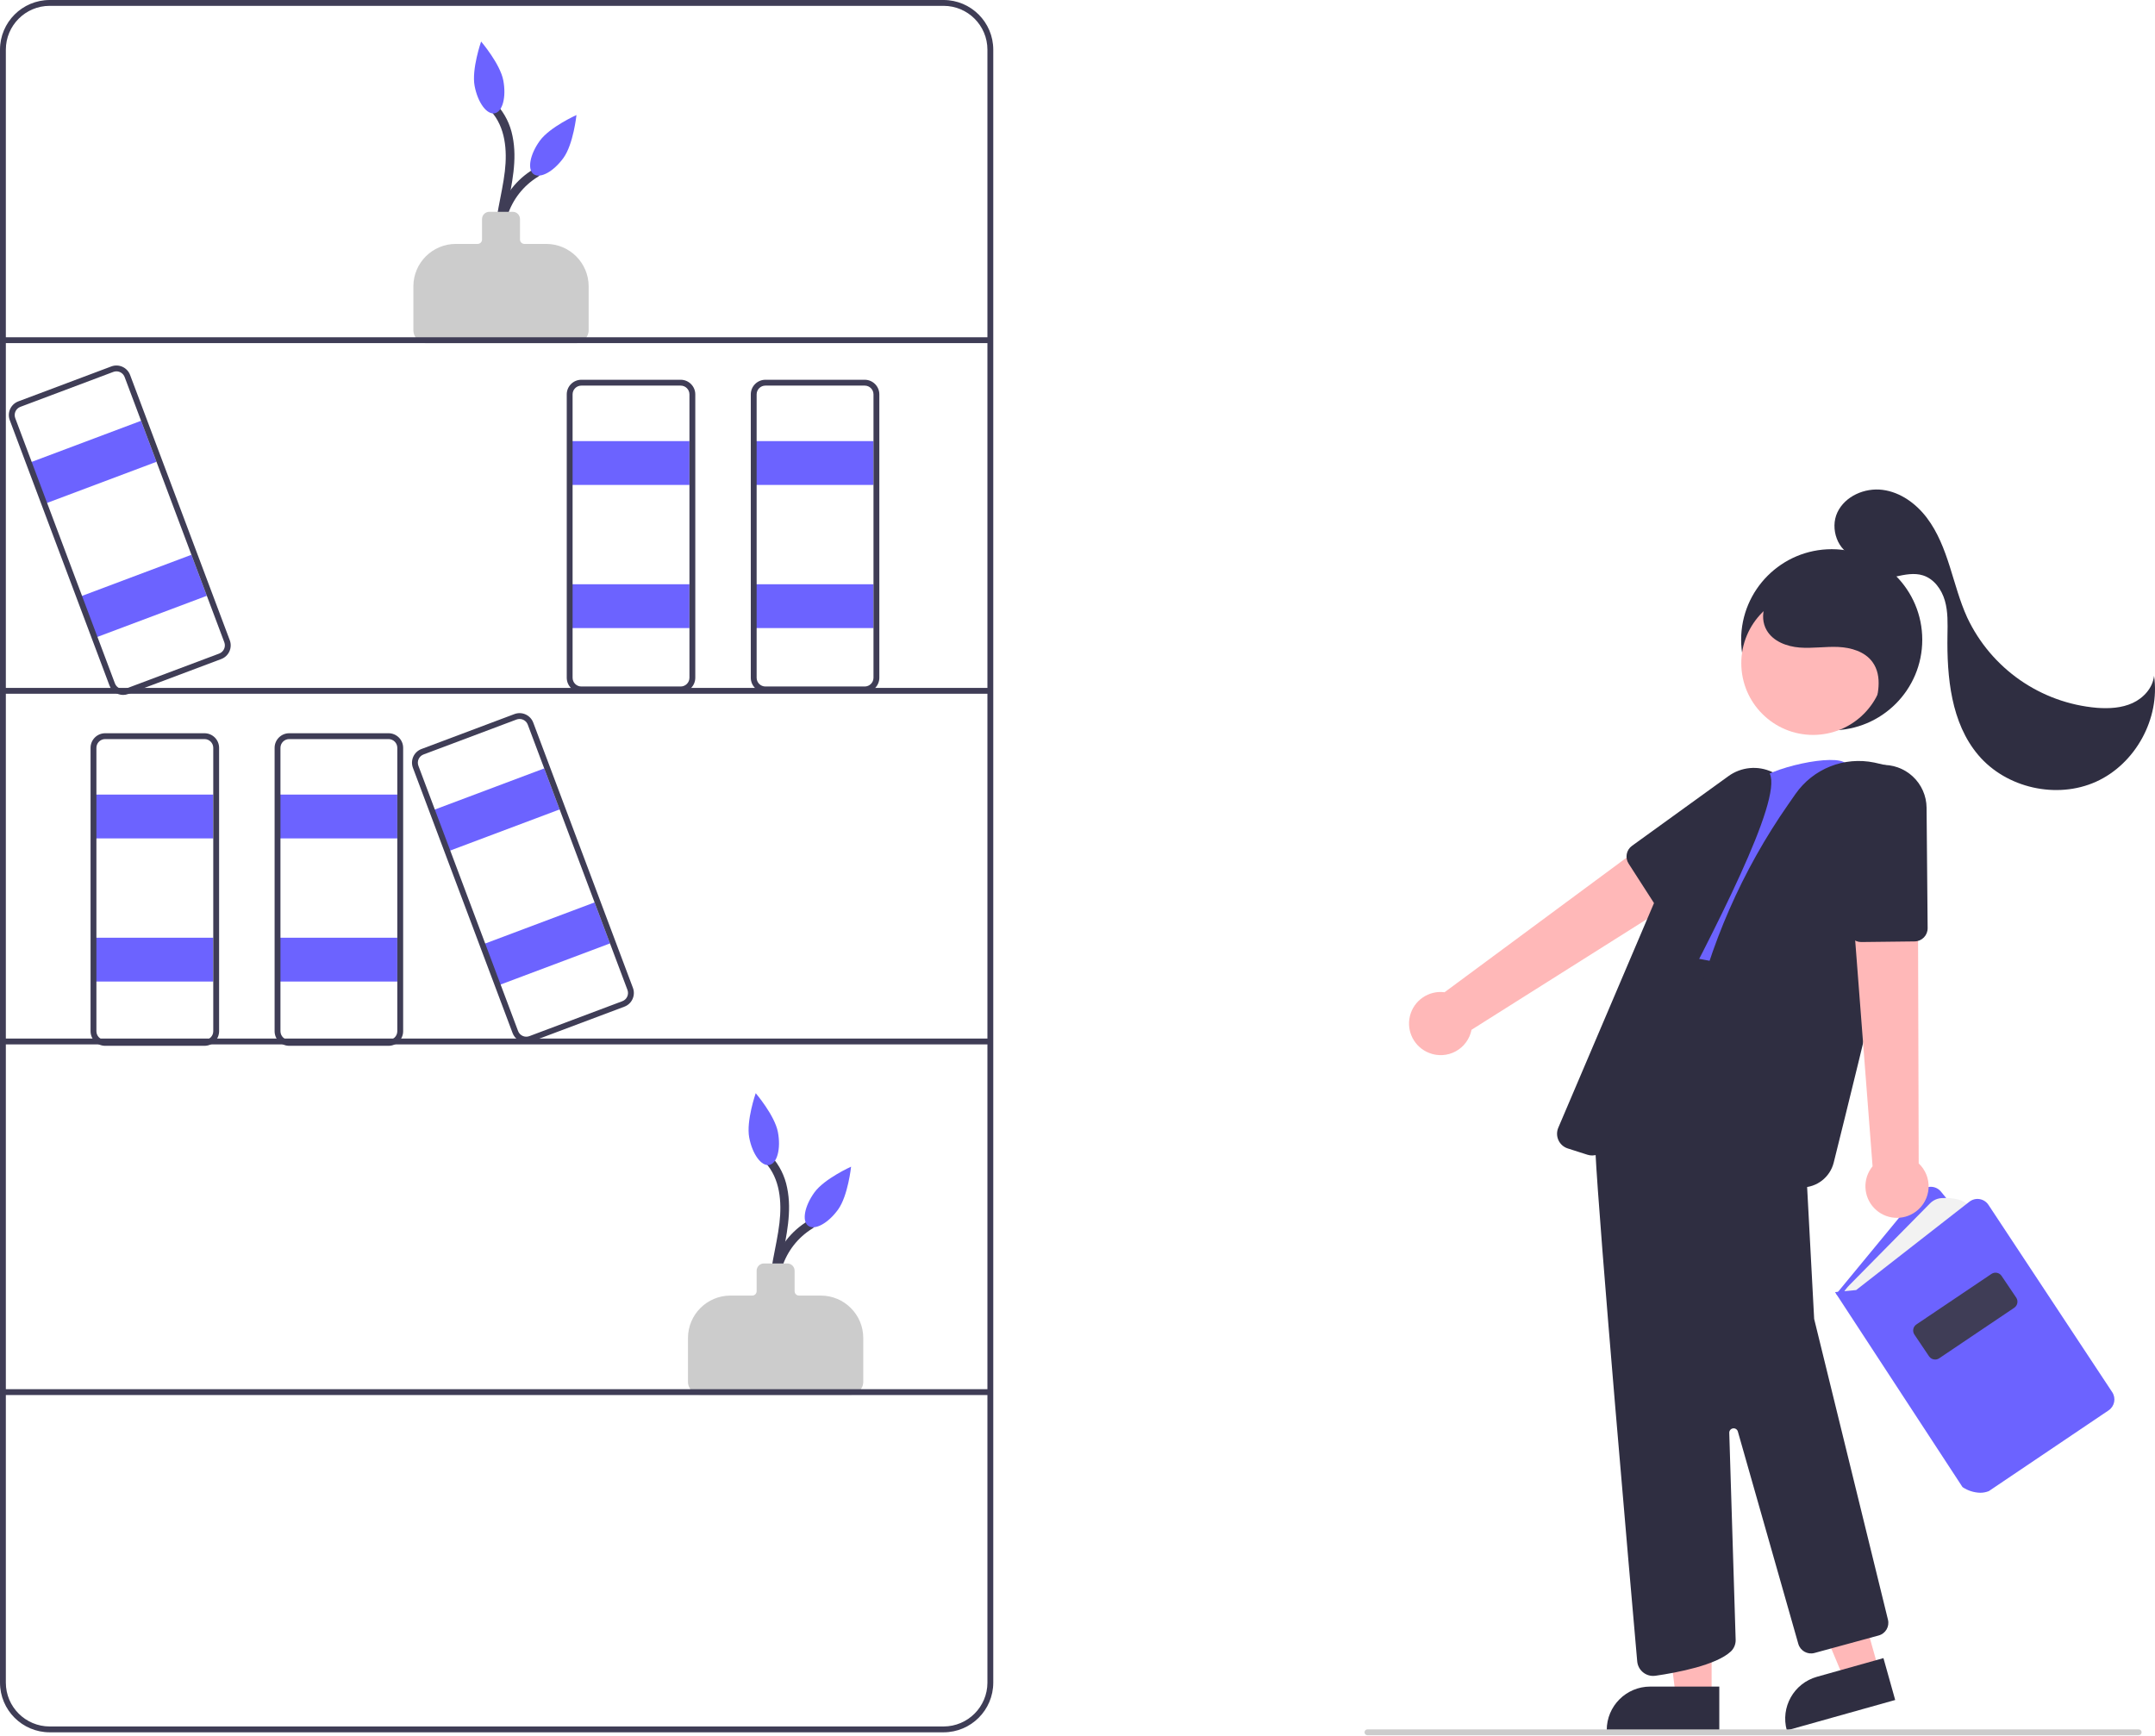
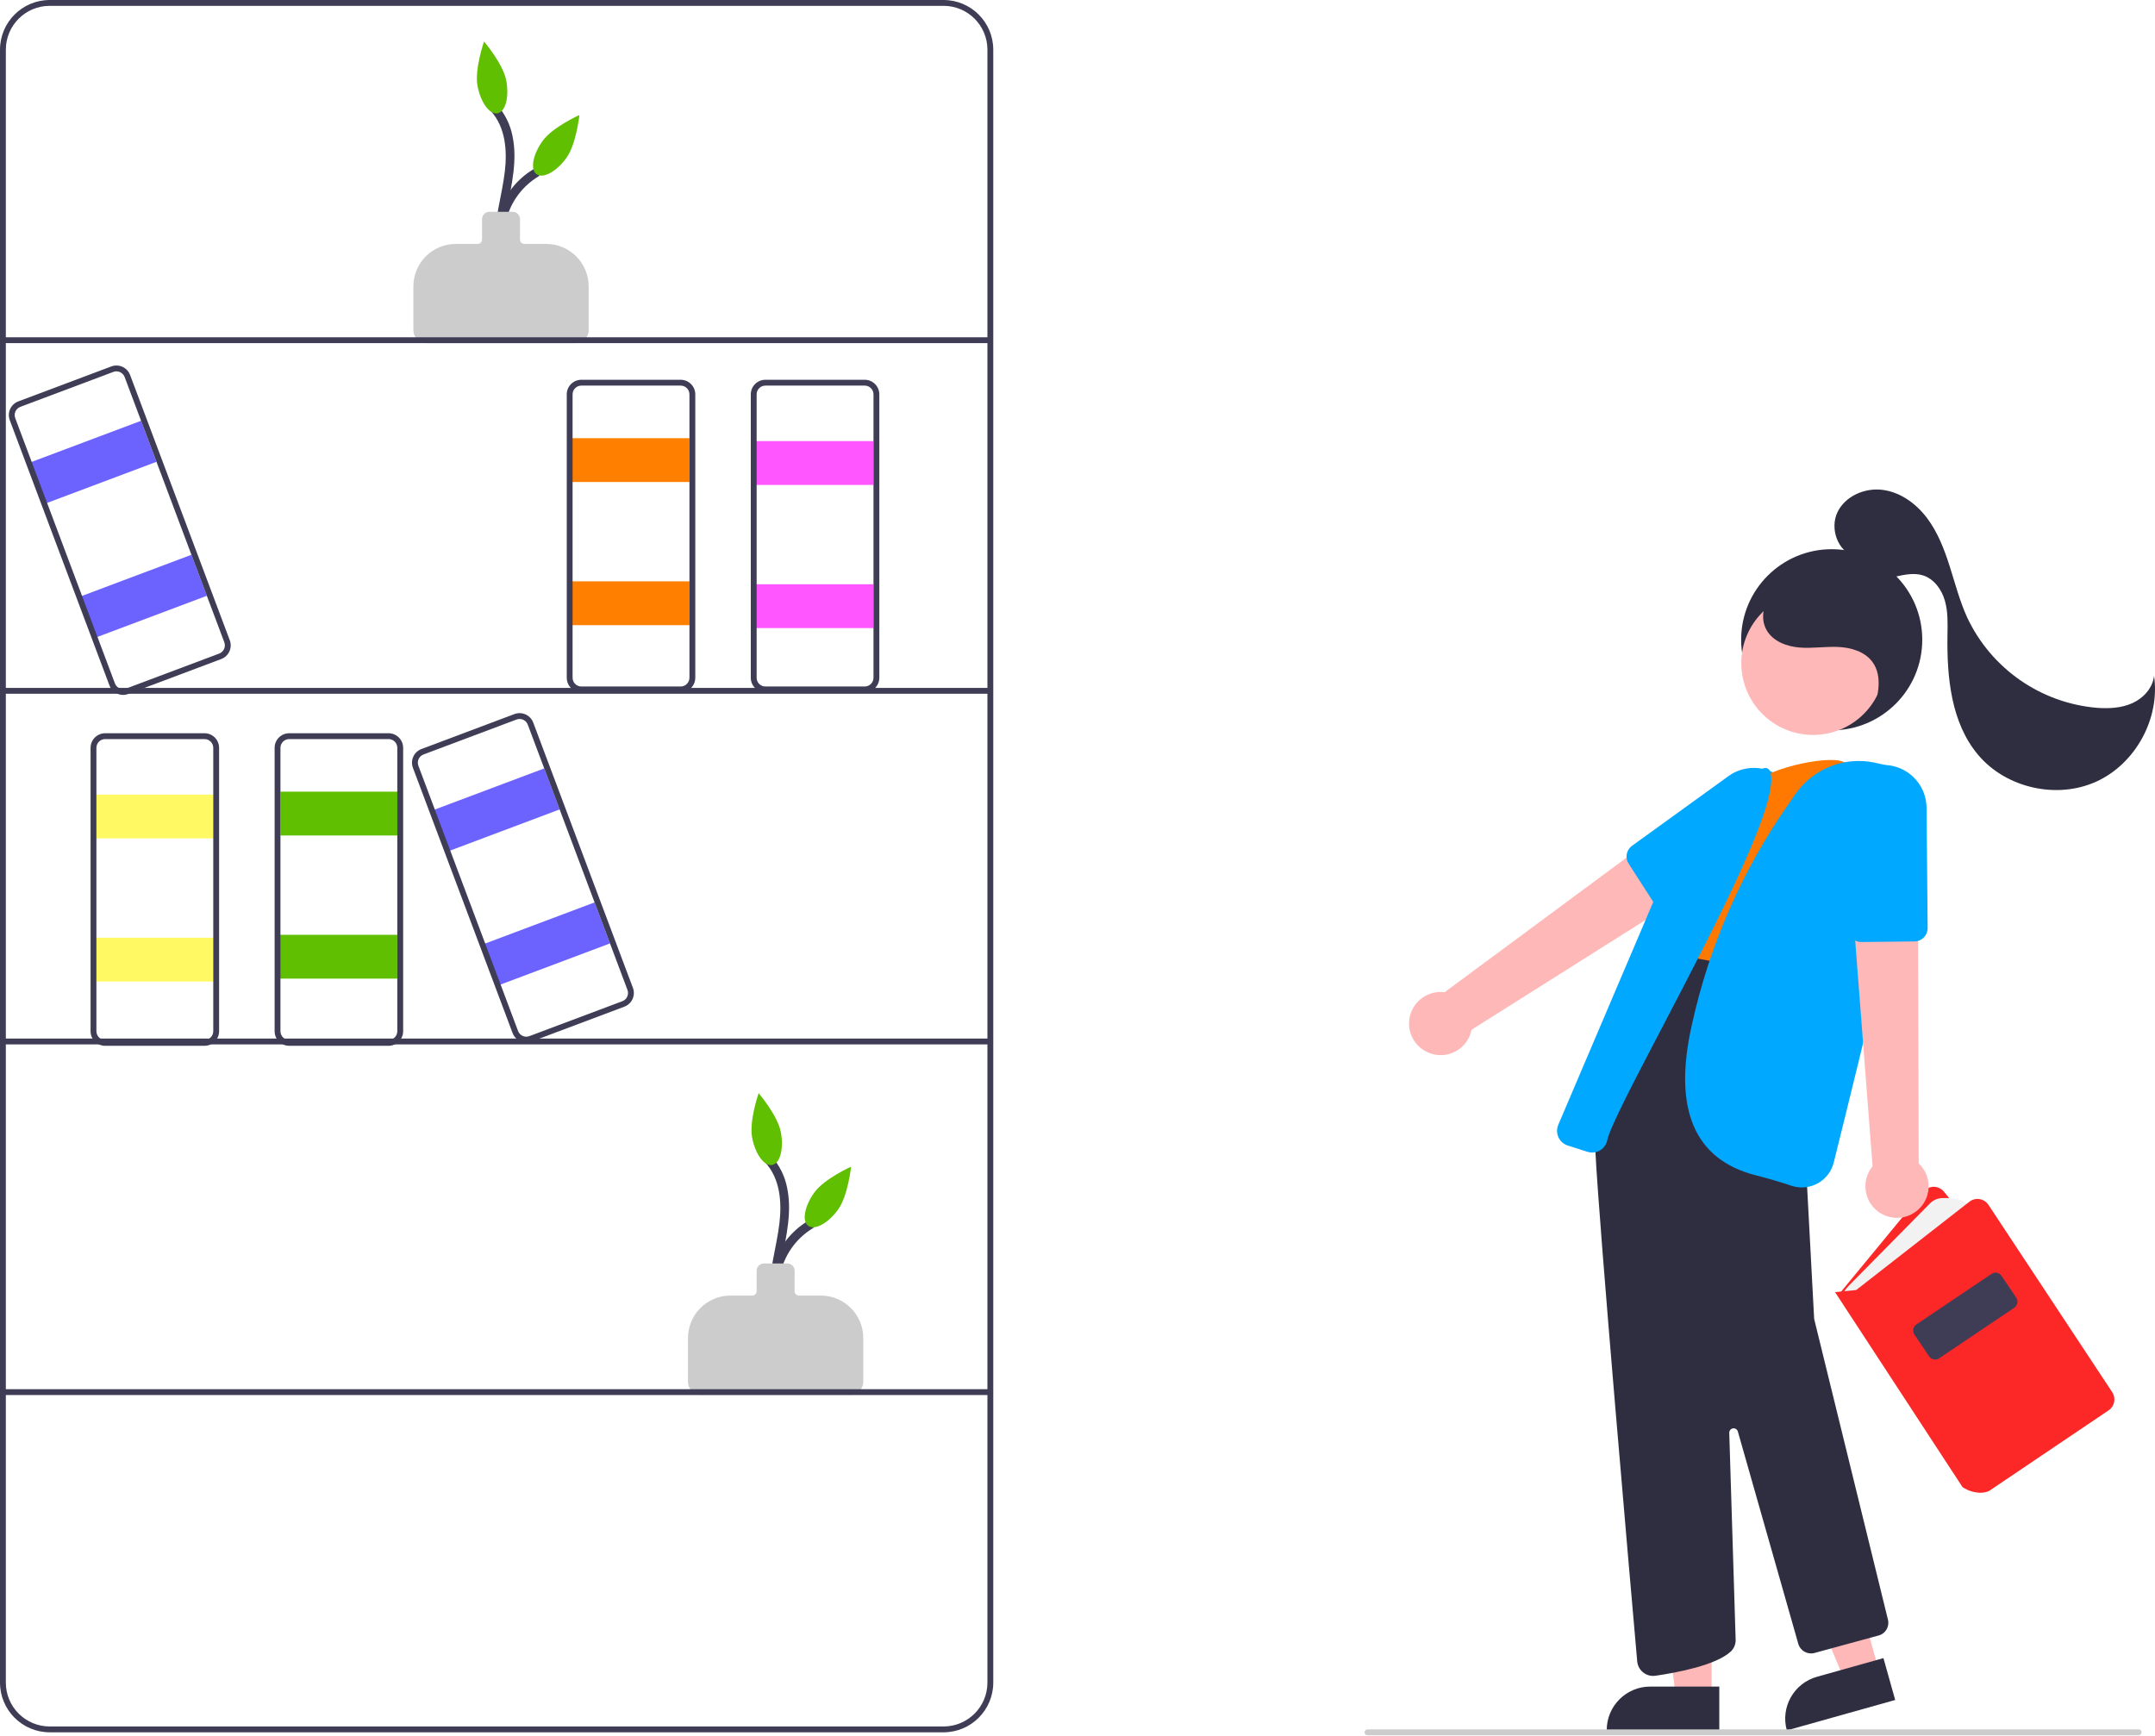
- <svg xmlns="http://www.w3.org/2000/svg" id="a53c9c1f-c8ff-4f29-808e-e460db4e56d6" data-name="Layer 1" width="737.666" height="594" viewBox="0 0 737.666 594">
-   <path d="M499.593,603.574a24.3,24.3,0,0,1,9.743-30.085c1.647-1.002.141-3.597-1.514-2.59A27.008,27.008,0,0,0,497.003,605.088c.757,1.77,3.342.243,2.59-1.514Z" transform="translate(-231.1672 -153)" fill="#3f3d56" />
-   <path d="M500.452,607.609c-4.046-7.168-3.094-15.747-1.639-23.499,1.519-8.092,3.511-16.309,1.788-24.539a22.527,22.527,0,0,0-5.353-10.734c-1.311-1.423-3.428.702-2.121,2.121,5.089,5.527,5.679,13.545,4.853,20.665-.974,8.399-3.733,16.583-3.39,25.117a27.202,27.202,0,0,0,3.272,12.382,1.501,1.501,0,0,0,2.59-1.514Z" transform="translate(-231.1672 -153)" fill="#3f3d56" />
-   <path d="M522.167,630.5h-51a4.505,4.505,0,0,1-4.5-4.5V611.02A14.536,14.536,0,0,1,481.187,596.5h7.48a1.502,1.502,0,0,0,1.5-1.5v-7a2.503,2.503,0,0,1,2.5-2.5h8a2.503,2.503,0,0,1,2.5,2.5v7a1.502,1.502,0,0,0,1.5,1.5h7.48a14.536,14.536,0,0,1,14.52,14.52V626A4.505,4.505,0,0,1,522.167,630.5Z" transform="translate(-231.1672 -153)" fill="#ccc" />
-   <path d="M497.451,540.54c1.074,5.699-.256,10.733-2.969,11.244s-5.784-3.694-6.858-9.393,2.229-15.175,2.229-15.175S496.377,534.841,497.451,540.54Z" transform="translate(-231.1672 -153)" fill="#6c63ff" />
-   <path d="M518.045,567.052c-3.4,4.697-7.97,7.193-10.207,5.573s-1.294-6.74,2.107-11.437,12.553-8.814,12.553-8.814S521.445,562.355,518.045,567.052Z" transform="translate(-231.1672 -153)" fill="#6c63ff" />
-   <path d="M405.593,243.574a24.3,24.3,0,0,1,9.743-30.085c1.647-1.002.141-3.597-1.514-2.59A27.008,27.008,0,0,0,403.003,245.088c.757,1.77,3.342.243,2.59-1.514Z" transform="translate(-231.1672 -153)" fill="#3f3d56" />
-   <path d="M406.452,247.609c-4.046-7.168-3.094-15.747-1.639-23.499,1.519-8.092,3.511-16.309,1.788-24.539a22.527,22.527,0,0,0-5.353-10.734c-1.311-1.423-3.428.702-2.121,2.121,5.089,5.527,5.679,13.545,4.853,20.665-.974,8.399-3.733,16.583-3.39,25.117a27.202,27.202,0,0,0,3.272,12.382,1.501,1.501,0,0,0,2.59-1.514Z" transform="translate(-231.1672 -153)" fill="#3f3d56" />
-   <path d="M428.167,270.5h-51a4.505,4.505,0,0,1-4.5-4.5V251.02A14.536,14.536,0,0,1,387.187,236.5h7.48a1.502,1.502,0,0,0,1.5-1.5v-7a2.503,2.503,0,0,1,2.5-2.5h8a2.503,2.503,0,0,1,2.5,2.5v7a1.502,1.502,0,0,0,1.5,1.5h7.48a14.536,14.536,0,0,1,14.52,14.52V266A4.505,4.505,0,0,1,428.167,270.5Z" transform="translate(-231.1672 -153)" fill="#ccc" />
-   <path d="M403.451,180.54c1.074,5.699-.256,10.733-2.969,11.244s-5.784-3.694-6.858-9.393,2.229-15.175,2.229-15.175S402.377,174.841,403.451,180.54Z" transform="translate(-231.1672 -153)" fill="#6c63ff" />
-   <path d="M424.045,207.052c-3.4,4.697-7.97,7.193-10.207,5.573s-1.294-6.74,2.107-11.437,12.553-8.814,12.553-8.814S427.445,202.355,424.045,207.052Z" transform="translate(-231.1672 -153)" fill="#6c63ff" />
-   <rect x="32" y="272" width="41" height="15" fill="#6c63ff" />
-   <rect x="32" y="321" width="41" height="15" fill="#6c63ff" />
-   <path d="M554.167,746h-306a17.019,17.019,0,0,1-17-17V170a17.019,17.019,0,0,1,17-17h306a17.019,17.019,0,0,1,17,17V729A17.019,17.019,0,0,1,554.167,746Zm-306-591a15.017,15.017,0,0,0-15,15V729a15.017,15.017,0,0,0,15,15h306a15.017,15.017,0,0,0,15-15V170a15.017,15.017,0,0,0-15-15Z" transform="translate(-231.1672 -153)" fill="#3f3d56" />
-   <rect x="1" y="115.453" width="338" height="2" fill="#3f3d56" />
-   <rect x="1" y="235.484" width="338" height="2" fill="#3f3d56" />
-   <rect x="1" y="355.516" width="338" height="2" fill="#3f3d56" />
-   <rect x="1" y="475.547" width="338" height="2" fill="#3f3d56" />
-   <path d="M301.167,511h-34a5.006,5.006,0,0,1-5-5V409a5.006,5.006,0,0,1,5-5h34a5.006,5.006,0,0,1,5,5v97A5.006,5.006,0,0,1,301.167,511Zm-34-105a3.003,3.003,0,0,0-3,3v97a3.003,3.003,0,0,0,3,3h34a3.003,3.003,0,0,0,3-3V409a3.003,3.003,0,0,0-3-3Z" transform="translate(-231.1672 -153)" fill="#3f3d56" />
-   <rect x="95" y="272" width="41" height="15" fill="#6c63ff" />
-   <rect x="95" y="321" width="41" height="15" fill="#6c63ff" />
-   <path d="M364.167,511h-34a5.006,5.006,0,0,1-5-5V409a5.006,5.006,0,0,1,5-5h34a5.006,5.006,0,0,1,5,5v97A5.006,5.006,0,0,1,364.167,511Zm-34-105a3.003,3.003,0,0,0-3,3v97a3.003,3.003,0,0,0,3,3h34a3.003,3.003,0,0,0,3-3V409a3.003,3.003,0,0,0-3-3Z" transform="translate(-231.1672 -153)" fill="#3f3d56" />
-   <rect x="195" y="151" width="41" height="15" fill="#6c63ff" />
-   <rect x="195" y="200" width="41" height="15" fill="#6c63ff" />
-   <path d="M464.167,390h-34a5.006,5.006,0,0,1-5-5V288a5.006,5.006,0,0,1,5-5h34a5.006,5.006,0,0,1,5,5v97A5.006,5.006,0,0,1,464.167,390Zm-34-105a3.003,3.003,0,0,0-3,3v97a3.003,3.003,0,0,0,3,3h34a3.003,3.003,0,0,0,3-3V288a3.003,3.003,0,0,0-3-3Z" transform="translate(-231.1672 -153)" fill="#3f3d56" />
-   <rect x="258" y="151" width="41" height="15" fill="#6c63ff" />
-   <rect x="258" y="200" width="41" height="15" fill="#6c63ff" />
-   <path d="M527.167,390h-34a5.006,5.006,0,0,1-5-5V288a5.006,5.006,0,0,1,5-5h34a5.006,5.006,0,0,1,5,5v97A5.006,5.006,0,0,1,527.167,390Zm-34-105a3.003,3.003,0,0,0-3,3v97a3.003,3.003,0,0,0,3,3h34a3.003,3.003,0,0,0,3-3V288a3.003,3.003,0,0,0-3-3Z" transform="translate(-231.1672 -153)" fill="#3f3d56" />
-   <rect x="380.405" y="422.774" width="41" height="15" transform="translate(-356.897 15.51816) rotate(-20.59468)" fill="#6c63ff" />
-   <rect x="397.641" y="468.642" width="41" height="15" transform="translate(-371.9299 24.51236) rotate(-20.59468)" fill="#6c63ff" />
-   <path d="M411.311,509.883a5.009,5.009,0,0,1-4.678-3.244L372.513,415.838a5.006,5.006,0,0,1,2.922-6.439l31.827-11.959a4.999,4.999,0,0,1,6.439,2.922l34.12,90.801a5.006,5.006,0,0,1-2.922,6.439h-0l-31.827,11.959A4.996,4.996,0,0,1,411.311,509.883Zm-2.289-110.765a3.006,3.006,0,0,0-1.057.193L376.138,411.271a3.004,3.004,0,0,0-1.753,3.864l34.12,90.801a3,3,0,0,0,3.864,1.753L444.196,495.729a3.004,3.004,0,0,0,1.753-3.864l-34.12-90.801a3.006,3.006,0,0,0-2.807-1.946Z" transform="translate(-231.1672 -153)" fill="#3f3d56" />
-   <rect x="242.405" y="303.774" width="41" height="15" transform="translate(-323.8574 -40.62902) rotate(-20.59468)" fill="#6c63ff" />
-   <rect x="259.641" y="349.642" width="41" height="15" transform="translate(-338.8904 -31.63483) rotate(-20.59468)" fill="#6c63ff" />
-   <path d="M273.311,390.883a5.009,5.009,0,0,1-4.678-3.244L234.513,296.838a5.006,5.006,0,0,1,2.922-6.439l31.827-11.959a4.999,4.999,0,0,1,6.439,2.922l34.12,90.801a5.006,5.006,0,0,1-2.922,6.439h-0l-31.827,11.959A4.996,4.996,0,0,1,273.311,390.883Zm-2.289-110.765a3.006,3.006,0,0,0-1.057.193L238.138,292.271a3.004,3.004,0,0,0-1.753,3.864l34.12,90.801a3,3,0,0,0,3.864,1.753L306.196,376.729a3.004,3.004,0,0,0,1.753-3.864l-34.12-90.801a3.006,3.006,0,0,0-2.807-1.946Z" transform="translate(-231.1672 -153)" fill="#3f3d56" />
-   <circle cx="627" cy="219" r="31" fill="#2f2e41" />
-   <path d="M720.448,513.471a10.743,10.743,0,0,0,14.424-7.956l85.237-53.778-15.514-17.467-78.943,58.391a10.801,10.801,0,0,0-5.203,20.811Z" transform="translate(-231.1672 -153)" fill="#ffb8b8" />
-   <path d="M802.313,466.034a4.504,4.504,0,0,1-3.793-2.063l-9.871-15.339a4.501,4.501,0,0,1,1.148-6.082l33.03-23.873a14.789,14.789,0,1,1,16.63,24.445l-34.729,22.205A4.466,4.466,0,0,1,802.313,466.034Z" transform="translate(-231.1672 -153)" fill="#2f2e41" />
-   <polygon points="585.894 580.85 573.635 580.849 567.802 533.561 585.897 533.562 585.894 580.85" fill="#ffb8b8" />
-   <path d="M564.877,577.346h23.644a0,0,0,0,1,0,0v14.887a0,0,0,0,1,0,0H549.991a0,0,0,0,1,0,0v0A14.887,14.887,0,0,1,564.877,577.346Z" fill="#2f2e41" />
-   <polygon points="643.128 571.684 631.324 574.998 612.926 531.047 630.347 526.156 643.128 571.684" fill="#ffb8b8" />
-   <path d="M854.962,725.532h23.644a0,0,0,0,1,0,0v14.887a0,0,0,0,1,0,0H840.076a0,0,0,0,1,0,0v0A14.887,14.887,0,0,1,854.962,725.532Z" transform="translate(-397.2878 106.5326) rotate(-15.68037)" fill="#2f2e41" />
-   <path d="M907.327,652.113l-47.596-56.171,28.881-35.044a4.5,4.5,0,0,1,6.961.021l43.702,53.634Z" transform="translate(-231.1672 -153)" fill="#6c63ff" />
-   <path d="M861.651,596.36h0a15.942,15.942,0,0,1,2.586-3.453l27.567-27.948a6.134,6.134,0,0,1,4.076-1.83c3.15-.149,8.316.17,9.756,3.625l-37.218,30.451Z" transform="translate(-231.1672 -153)" fill="#f2f2f2" />
-   <path d="M908.981,663.999a11.431,11.431,0,0,1-5.958-1.887l-.132-.136-43.592-66.669,7.233-.699,38.767-30.238a4.5,4.5,0,0,1,6.522,1.067l42.376,64.138a4.513,4.513,0,0,1-1.238,6.211l-41.006,27.65A7.949,7.949,0,0,1,908.981,663.999Z" transform="translate(-231.1672 -153)" fill="#6c63ff" />
-   <path d="M893.564,618.394a2.499,2.499,0,0,1-2.077-1.103l-5.008-7.438a2.504,2.504,0,0,1,.678-3.471l25.691-17.296a2.505,2.505,0,0,1,3.47.678l5.008,7.438a2.504,2.504,0,0,1-.678,3.471l-25.691,17.296A2.491,2.491,0,0,1,893.564,618.394Z" transform="translate(-231.1672 -153)" fill="#3f3d56" />
-   <path d="M797.029,726.698a5.479,5.479,0,0,1-5.439-5.004c-2.182-24.785-13.127-149.7-14.328-174.927-1.334-28.029,21.993-72.371,22.229-72.815l.161-.305,11.53,1.44v1.341l10.974,1.291,21.238,2.056,6.08,74.318,2.688,50.402L877.423,707.439a4.476,4.476,0,0,1-3.186,5.414l-21.983,5.995a4.519,4.519,0,0,1-5.512-3.109l-20.698-72.707a1.5,1.5,0,0,0-2.942.457l2.189,70.896a5.343,5.343,0,0,1-1.617,3.912c-5.039,4.732-18.354,7.259-25.841,8.344A5.579,5.579,0,0,1,797.029,726.698Z" transform="translate(-231.1672 -153)" fill="#2f2e41" />
-   <path d="M863.086,414.392c-3.488-3.636-26.473,1.361-31.576,6.718l-34.936,57.106,57.778,10.749L867.117,416.408Z" transform="translate(-231.1672 -153)" fill="#6c63ff" />
-   <path d="M847.942,559.479a11.248,11.248,0,0,1-3.657-.609c-3.357-1.151-7.471-2.356-12.228-3.579-20.834-5.357-28.189-22.51-21.862-50.98l.16-.723A210.734,210.734,0,0,1,843.311,428.325l2.45-3.52a26.398,26.398,0,0,1,27.045-10.756c9.374,1.934,14.407,4.735,14.96,8.328,1.085,7.05-19.854,92.27-28.907,128.582a11.235,11.235,0,0,1-10.918,8.52Z" transform="translate(-231.1672 -153)" fill="#2f2e41" />
-   <path d="M776.171,548.539a5.283,5.283,0,0,1-1.605-.25l-6.753-2.16a5.269,5.269,0,0,1-3.24-7.082L800.404,454.943a78.693,78.693,0,0,1,34.124-37.827h0a1.841,1.841,0,0,1,1.461-.137,1.657,1.657,0,0,1,1.005.892c4.214,9.271-18.722,53.144-37.152,88.396-9.437,18.051-17.587,33.641-18.515,38.086a5.263,5.263,0,0,1-5.156,4.187Z" transform="translate(-231.1672 -153)" fill="#2f2e41" />
-   <path d="M887.026,567.703a10.743,10.743,0,0,0,.921-16.447l-.285-100.784-23.04,3.866,7.536,97.902A10.801,10.801,0,0,0,887.026,567.703Z" transform="translate(-231.1672 -153)" fill="#ffb8b8" />
-   <path d="M868.266,475.477a4.499,4.499,0,0,1-4.489-4.203l-2.68-40.666A14.807,14.807,0,0,1,874.882,414.877a14.79,14.79,0,0,1,15.761,14.626l.364,41.22a4.509,4.509,0,0,1-4.447,4.54l-18.239.214Z" transform="translate(-231.1672 -153)" fill="#2f2e41" />
-   <circle cx="620.614" cy="227.016" r="24.561" fill="#ffb8b8" />
-   <path d="M872.203,397.202c1.832-5.83,3.514-12.703-.112-17.623-2.612-3.545-7.302-4.917-11.701-5.113s-8.81.549-13.199.2-9.028-2.081-11.258-5.878c-2.891-4.923-.442-11.704,4.206-15.02s10.788-3.778,16.445-3.006a35.477,35.477,0,0,1,19.292,8.63c5.258,4.853,8.685,11.848,8.533,19.002s-4.165,14.278-10.559,17.49" transform="translate(-231.1672 -153)" fill="#2f2e41" />
-   <path d="M866.079,343.534c-5.88-1.811-8.592-9.585-5.962-15.147s9.351-8.475,15.454-7.7,11.481,4.69,15.191,9.599,5.947,10.759,7.812,16.622,3.416,11.853,5.963,17.453a54.168,54.168,0,0,0,44.45,30.943c4.129.299,8.414.085,12.177-1.641s6.919-5.205,7.34-9.324c2.142,14.629-6.369,30.176-19.846,36.255s-30.765,2.168-40.313-9.12c-9.331-11.031-10.776-26.606-10.552-41.052.062-3.962.208-7.998-.887-11.806s-3.685-7.429-7.458-8.638c-3.044-.976-6.341-.272-9.462.419s-6.435,1.358-9.457.315-5.455-4.479-4.237-7.435" transform="translate(-231.1672 -153)" fill="#2f2e41" />
-   <path d="M963.25,747h-264a1,1,0,1,1,0-2h264a1,1,0,0,1,0,2Z" transform="translate(-231.1672 -153)" fill="#ccc" />
+ <svg xmlns="http://www.w3.org/2000/svg" width="737.666" height="594">
+   <g>
+     <rect fill="none" id="canvas_background" height="602" width="802" y="-1" x="-1" />
+   </g>
+   <g>
+     <path id="svg_1" fill="#3f3d56" d="m268.426,450.574a24.3,24.3 0 0 1 9.743,-30.085c1.647,-1.002 0.141,-3.597 -1.514,-2.59a27.008,27.008 0 0 0 -10.819,34.19c0.757,1.77 3.342,0.243 2.59,-1.514l-0,0z" />
+     <path id="svg_2" fill="#3f3d56" d="m269.284,454.609c-4.046,-7.168 -3.094,-15.747 -1.639,-23.499c1.519,-8.092 3.511,-16.309 1.788,-24.539a22.527,22.527 0 0 0 -5.353,-10.734c-1.311,-1.423 -3.428,0.702 -2.121,2.121c5.089,5.527 5.679,13.545 4.853,20.665c-0.974,8.399 -3.733,16.583 -3.39,25.117a27.202,27.202 0 0 0 3.272,12.382a1.501,1.501 0 0 0 2.59,-1.514l-0,-0z" />
+     <path id="svg_3" fill="#ccc" d="m291,477.5l-51,0a4.505,4.505 0 0 1 -4.5,-4.5l0,-14.98a14.536,14.536 0 0 1 14.52,-14.52l7.48,0a1.502,1.502 0 0 0 1.5,-1.5l0,-7a2.503,2.503 0 0 1 2.5,-2.5l8,0a2.503,2.503 0 0 1 2.5,2.5l0,7a1.502,1.502 0 0 0 1.5,1.5l7.48,0a14.536,14.536 0 0 1 14.52,14.52l0,14.98a4.505,4.505 0 0 1 -4.5,4.5z" />
+     <path id="svg_4" fill="#5fbf00" d="m267.284,387.54c1.074,5.699 -0.256,10.733 -2.969,11.244s-5.784,-3.694 -6.858,-9.393s2.229,-15.175 2.229,-15.175s6.525,7.625 7.598,13.323z" />
+     <path id="svg_5" fill="#5fbf00" d="m286.877,414.052c-3.4,4.697 -7.97,7.193 -10.207,5.573s-1.294,-6.74 2.107,-11.437s12.553,-8.814 12.553,-8.814s-1.052,9.98 -4.452,14.677z" />
+     <path id="svg_6" fill="#3f3d56" d="m174.426,90.574a24.3,24.3 0 0 1 9.743,-30.085c1.647,-1.002 0.141,-3.597 -1.514,-2.59a27.008,27.008 0 0 0 -10.819,34.19c0.757,1.77 3.342,0.243 2.59,-1.514l-0,0z" />
+     <path id="svg_7" fill="#3f3d56" d="m175.284,94.609c-4.046,-7.168 -3.094,-15.747 -1.639,-23.499c1.519,-8.092 3.511,-16.309 1.788,-24.539a22.527,22.527 0 0 0 -5.353,-10.734c-1.311,-1.423 -3.428,0.702 -2.121,2.121c5.089,5.527 5.679,13.545 4.853,20.665c-0.974,8.399 -3.733,16.583 -3.39,25.117a27.202,27.202 0 0 0 3.272,12.382a1.501,1.501 0 0 0 2.59,-1.514l-0,-0z" />
+     <path id="svg_8" fill="#ccc" d="m197,117.5l-51,0a4.505,4.505 0 0 1 -4.5,-4.5l0,-14.98a14.536,14.536 0 0 1 14.52,-14.52l7.48,0a1.502,1.502 0 0 0 1.5,-1.5l0,-7a2.503,2.503 0 0 1 2.5,-2.5l8,0a2.503,2.503 0 0 1 2.5,2.5l0,7a1.502,1.502 0 0 0 1.5,1.5l7.48,0a14.536,14.536 0 0 1 14.52,14.52l0,14.98a4.505,4.505 0 0 1 -4.5,4.5z" />
+     <path id="svg_9" fill="#5fbf00" d="m173.284,27.54c1.074,5.699 -0.256,10.733 -2.969,11.244s-5.784,-3.694 -6.858,-9.393s2.229,-15.175 2.229,-15.175s6.525,7.625 7.598,13.323z" />
+     <path id="svg_10" fill="#5fbf00" d="m193.877,54.052c-3.4,4.697 -7.97,7.193 -10.207,5.573s-1.294,-6.74 2.107,-11.437s12.553,-8.814 12.553,-8.814s-1.052,9.98 -4.452,14.677z" />
+     <rect id="svg_11" fill="#fff963" height="15" width="41" y="272" x="32" />
+     <rect id="svg_12" fill="#fff963" height="15" width="41" y="321" x="32" />
+     <path id="svg_13" fill="#3f3d56" d="m323,593l-306,0a17.019,17.019 0 0 1 -17,-17l0,-559a17.019,17.019 0 0 1 17,-17l306,0a17.019,17.019 0 0 1 17,17l0,559a17.019,17.019 0 0 1 -17,17zm-306,-591a15.017,15.017 0 0 0 -15,15l0,559a15.017,15.017 0 0 0 15,15l306,0a15.017,15.017 0 0 0 15,-15l0,-559a15.017,15.017 0 0 0 -15,-15l-306,0z" />
+     <rect id="svg_14" fill="#3f3d56" height="2" width="338" y="115.453" x="1" />
+     <rect id="svg_15" fill="#3f3d56" height="2" width="338" y="235.484" x="1" />
+     <rect id="svg_16" fill="#3f3d56" height="2" width="338" y="355.516" x="1" />
+     <rect id="svg_17" fill="#3f3d56" height="2" width="338" y="475.547" x="1" />
+     <path id="svg_18" fill="#3f3d56" d="m70,358l-34,0a5.006,5.006 0 0 1 -5,-5l0,-97a5.006,5.006 0 0 1 5,-5l34,0a5.006,5.006 0 0 1 5,5l0,97a5.006,5.006 0 0 1 -5,5zm-34,-105a3.003,3.003 0 0 0 -3,3l0,97a3.003,3.003 0 0 0 3,3l34,0a3.003,3.003 0 0 0 3,-3l0,-97a3.003,3.003 0 0 0 -3,-3l-34,0z" />
+     <rect id="svg_19" fill="#5fbf00" height="15" width="41" y="271" x="96" />
+     <rect id="svg_20" fill="#5fbf00" height="15" width="41" y="320" x="95" />
+     <path id="svg_21" fill="#3f3d56" d="m133,358l-34,0a5.006,5.006 0 0 1 -5,-5l0,-97a5.006,5.006 0 0 1 5,-5l34,0a5.006,5.006 0 0 1 5,5l0,97a5.006,5.006 0 0 1 -5,5zm-34,-105a3.003,3.003 0 0 0 -3,3l0,97a3.003,3.003 0 0 0 3,3l34,0a3.003,3.003 0 0 0 3,-3l0,-97a3.003,3.003 0 0 0 -3,-3l-34,0z" />
+     <rect id="svg_22" fill="#ff7f00" height="15" width="41" y="150" x="195" />
+     <rect id="svg_23" fill="#ff7f00" height="15" width="41" y="199" x="195" />
+     <path id="svg_24" fill="#3f3d56" d="m233,237l-34,0a5.006,5.006 0 0 1 -5,-5l0,-97a5.006,5.006 0 0 1 5,-5l34,0a5.006,5.006 0 0 1 5,5l0,97a5.006,5.006 0 0 1 -5,5zm-34,-105a3.003,3.003 0 0 0 -3,3l0,97a3.003,3.003 0 0 0 3,3l34,0a3.003,3.003 0 0 0 3,-3l0,-97a3.003,3.003 0 0 0 -3,-3l-34,0z" />
+     <rect id="svg_25" fill="#ff56ff" height="15" width="41" y="151" x="258" />
+     <rect id="svg_26" fill="#ff56ff" height="15" width="41" y="200" x="258" />
+     <path id="svg_27" fill="#3f3d56" d="m296,237l-34,0a5.006,5.006 0 0 1 -5,-5l0,-97a5.006,5.006 0 0 1 5,-5l34,0a5.006,5.006 0 0 1 5,5l0,97a5.006,5.006 0 0 1 -5,5zm-34,-105a3.003,3.003 0 0 0 -3,3l0,97a3.003,3.003 0 0 0 3,3l34,0a3.003,3.003 0 0 0 3,-3l0,-97a3.003,3.003 0 0 0 -3,-3l-34,0z" />
+     <rect id="svg_28" fill="#6c63ff" transform="rotate(-20.59468 -356.897,15.51816) " height="15" width="41" y="438.292" x="23.508" />
+     <rect id="svg_29" fill="#6c63ff" transform="rotate(-20.59468 -371.9299,24.51236) " height="15" width="41" y="493.154" x="25.711" />
+     <path id="svg_30" fill="#3f3d56" d="m180.144,356.883a5.009,5.009 0 0 1 -4.678,-3.244l-34.12,-90.801a5.006,5.006 0 0 1 2.922,-6.439l31.827,-11.959a4.999,4.999 0 0 1 6.439,2.922l34.12,90.801a5.006,5.006 0 0 1 -2.922,6.439l-0,0l-31.827,11.959a4.996,4.996 0 0 1 -1.761,0.322zm-2.289,-110.765a3.006,3.006 0 0 0 -1.057,0.193l-31.827,11.959a3.004,3.004 0 0 0 -1.753,3.864l34.12,90.801a3,3 0 0 0 3.864,1.753l31.827,-11.959a3.004,3.004 0 0 0 1.753,-3.864l-34.12,-90.801a3.006,3.006 0 0 0 -2.807,-1.946z" />
+     <rect id="svg_31" fill="#6c63ff" transform="rotate(-20.59468 -323.8574,-40.62902) " height="15" width="41" y="263.145" x="-81.452" />
+     <rect id="svg_32" fill="#6c63ff" transform="rotate(-20.59468 -338.8904,-31.63483) " height="15" width="41" y="318.007" x="-79.249" />
+     <path id="svg_33" fill="#3f3d56" d="m42.144,237.883a5.009,5.009 0 0 1 -4.678,-3.244l-34.12,-90.801a5.006,5.006 0 0 1 2.922,-6.439l31.827,-11.959a4.999,4.999 0 0 1 6.439,2.922l34.12,90.801a5.006,5.006 0 0 1 -2.922,6.439l-0,0l-31.827,11.959a4.996,4.996 0 0 1 -1.761,0.322zm-2.289,-110.765a3.006,3.006 0 0 0 -1.057,0.193l-31.827,11.959a3.004,3.004 0 0 0 -1.753,3.864l34.12,90.801a3,3 0 0 0 3.864,1.753l31.827,-11.959a3.004,3.004 0 0 0 1.753,-3.864l-34.12,-90.801a3.006,3.006 0 0 0 -2.807,-1.946z" />
+     <circle id="svg_34" fill="#2f2e41" r="31" cy="219" cx="627" />
+     <path id="svg_35" fill="#ffb8b8" d="m489.28,360.471a10.743,10.743 0 0 0 14.424,-7.956l85.237,-53.778l-15.514,-17.467l-78.943,58.391a10.801,10.801 0 0 0 -5.203,20.811l0,-0z" />
+     <path id="svg_36" fill="#00a9ff" d="m571.146,313.034a4.504,4.504 0 0 1 -3.793,-2.063l-9.871,-15.339a4.501,4.501 0 0 1 1.148,-6.082l33.03,-23.873a14.789,14.789 0 1 1 16.63,24.445l-34.729,22.205a4.466,4.466 0 0 1 -2.415,0.707z" />
+     <polygon id="svg_37" fill="#ffb8b8" points="585.894 580.85 573.635 580.849 567.802 533.561 585.897 533.562 585.894 580.85" />
+     <path id="svg_38" fill="#2f2e41" d="m564.877,577.346l23.644,0a0,0 0 0 1 0,0l0,14.887a0,0 0 0 1 0,0l-38.531,0a0,0 0 0 1 0,0l0,0a14.887,14.887 0 0 1 14.887,-14.887z" />
+     <polygon id="svg_39" fill="#ffb8b8" points="643.128 571.684 631.324 574.998 612.926 531.047 630.347 526.156 643.128 571.684" />
+     <path id="svg_40" fill="#2f2e41" transform="rotate(-15.68037 -397.2878,106.5326) " d="m457.675,832.064l23.644,0a0,0 0 0 1 0,0l0,14.887a0,0 0 0 1 0,0l-38.531,0a0,0 0 0 1 0,0l0,0a14.887,14.887 0 0 1 14.887,-14.887z" />
+     <path id="svg_41" fill="#fc2828" d="m677.16,499.113l-47.596,-56.171l28.881,-35.044a4.5,4.5 0 0 1 6.961,0.021l43.702,53.634l-31.948,37.561z" />
+     <path id="svg_42" fill="#f2f2f2" d="m630.484,443.36l0,0a15.942,15.942 0 0 1 2.586,-3.453l27.567,-27.948a6.134,6.134 0 0 1 4.076,-1.83c3.15,-0.149 8.316,0.17 9.756,3.625l-37.218,30.451l-6.767,-0.846z" />
+     <path id="svg_43" fill="#fc2828" d="m677.814,510.999a11.431,11.431 0 0 1 -5.958,-1.887l-0.132,-0.136l-43.592,-66.669l7.233,-0.699l38.767,-30.238a4.5,4.5 0 0 1 6.522,1.067l42.376,64.138a4.513,4.513 0 0 1 -1.238,6.211l-41.006,27.65a7.949,7.949 0 0 1 -2.973,0.562z" />
+     <path id="svg_44" fill="#3f3d56" d="m662.397,465.394a2.499,2.499 0 0 1 -2.077,-1.103l-5.008,-7.438a2.504,2.504 0 0 1 0.678,-3.471l25.691,-17.296a2.505,2.505 0 0 1 3.47,0.678l5.008,7.438a2.504,2.504 0 0 1 -0.678,3.471l-25.691,17.296a2.491,2.491 0 0 1 -1.393,0.425z" />
+     <path id="svg_45" fill="#2f2e41" d="m565.862,573.698a5.479,5.479 0 0 1 -5.439,-5.004c-2.182,-24.785 -13.127,-149.7 -14.328,-174.927c-1.334,-28.029 21.993,-72.371 22.229,-72.815l0.161,-0.305l11.53,1.44l0,1.341l10.974,1.291l21.238,2.056l6.08,74.318l2.688,50.402l25.259,102.943a4.476,4.476 0 0 1 -3.186,5.414l-21.983,5.995a4.519,4.519 0 0 1 -5.512,-3.109l-20.698,-72.707a1.5,1.5 0 0 0 -2.942,0.457l2.189,70.896a5.343,5.343 0 0 1 -1.617,3.912c-5.039,4.732 -18.354,7.259 -25.841,8.344a5.579,5.579 0 0 1 -0.803,0.058z" />
+     <path id="svg_46" fill="#ff7900" d="m631.918,261.392c-3.488,-3.636 -26.473,1.361 -31.576,6.718l-34.936,57.106l57.778,10.749l12.765,-72.559l-4.031,-2.016z" />
+     <path id="svg_47" fill="#00a9ff" d="m616.774,406.479a11.248,11.248 0 0 1 -3.657,-0.609c-3.357,-1.151 -7.471,-2.356 -12.228,-3.579c-20.834,-5.357 -28.189,-22.51 -21.862,-50.98l0.16,-0.723a210.734,210.734 0 0 1 32.957,-75.263l2.45,-3.52a26.398,26.398 0 0 1 27.045,-10.756c9.374,1.934 14.407,4.735 14.96,8.328c1.085,7.05 -19.854,92.27 -28.907,128.582a11.235,11.235 0 0 1 -10.918,8.52l-0,0z" />
+     <path id="svg_48" fill="#00a9ff" d="m545.004,394.539a5.283,5.283 0 0 1 -1.605,-0.25l-6.753,-2.16a5.269,5.269 0 0 1 -3.24,-7.082l35.831,-84.104a78.693,78.693 0 0 1 34.124,-37.827l0,0a1.841,1.841 0 0 1 1.461,-0.137a1.657,1.657 0 0 1 1.005,0.892c4.214,9.271 -18.722,53.144 -37.152,88.396c-9.437,18.051 -17.587,33.641 -18.515,38.086a5.263,5.263 0 0 1 -5.156,4.187l-0,0z" />
+     <path id="svg_49" fill="#ffb8b8" d="m655.859,414.703a10.743,10.743 0 0 0 0.921,-16.447l-0.285,-100.784l-23.04,3.866l7.536,97.902a10.801,10.801 0 0 0 14.868,15.463z" />
+     <path id="svg_50" fill="#00a9ff" d="m637.099,322.477a4.499,4.499 0 0 1 -4.489,-4.203l-2.68,-40.666a14.807,14.807 0 0 1 13.784,-15.73a14.79,14.79 0 0 1 15.761,14.626l0.364,41.22a4.509,4.509 0 0 1 -4.447,4.54l-18.239,0.214l-0.055,-0z" />
+     <circle id="svg_51" fill="#ffb8b8" r="24.561" cy="227.016" cx="620.614" />
+     <path id="svg_52" fill="#2f2e41" d="m641.036,244.202c1.832,-5.83 3.514,-12.703 -0.112,-17.623c-2.612,-3.545 -7.302,-4.917 -11.701,-5.113s-8.81,0.549 -13.199,0.2s-9.028,-2.081 -11.258,-5.878c-2.891,-4.923 -0.442,-11.704 4.206,-15.02s10.788,-3.778 16.445,-3.006a35.477,35.477 0 0 1 19.292,8.63c5.258,4.853 8.685,11.848 8.533,19.002s-4.165,14.278 -10.559,17.49" />
+     <path id="svg_53" fill="#2f2e41" d="m634.912,190.534c-5.88,-1.811 -8.592,-9.585 -5.962,-15.147s9.351,-8.475 15.454,-7.7s11.481,4.69 15.191,9.599s5.947,10.759 7.812,16.622s3.416,11.853 5.963,17.453a54.168,54.168 0 0 0 44.45,30.943c4.129,0.299 8.414,0.085 12.177,-1.641s6.919,-5.205 7.34,-9.324c2.142,14.629 -6.369,30.176 -19.846,36.255s-30.765,2.168 -40.313,-9.12c-9.331,-11.031 -10.776,-26.606 -10.552,-41.052c0.062,-3.962 0.208,-7.998 -0.887,-11.806s-3.685,-7.429 -7.458,-8.638c-3.044,-0.976 -6.341,-0.272 -9.462,0.419s-6.435,1.358 -9.457,0.315s-5.455,-4.479 -4.237,-7.435" />
+     <path id="svg_54" fill="#ccc" d="m732.083,594l-264,0a1,1 0 1 1 0,-2l264,0a1,1 0 0 1 0,2z" />
+   </g>
</svg>
